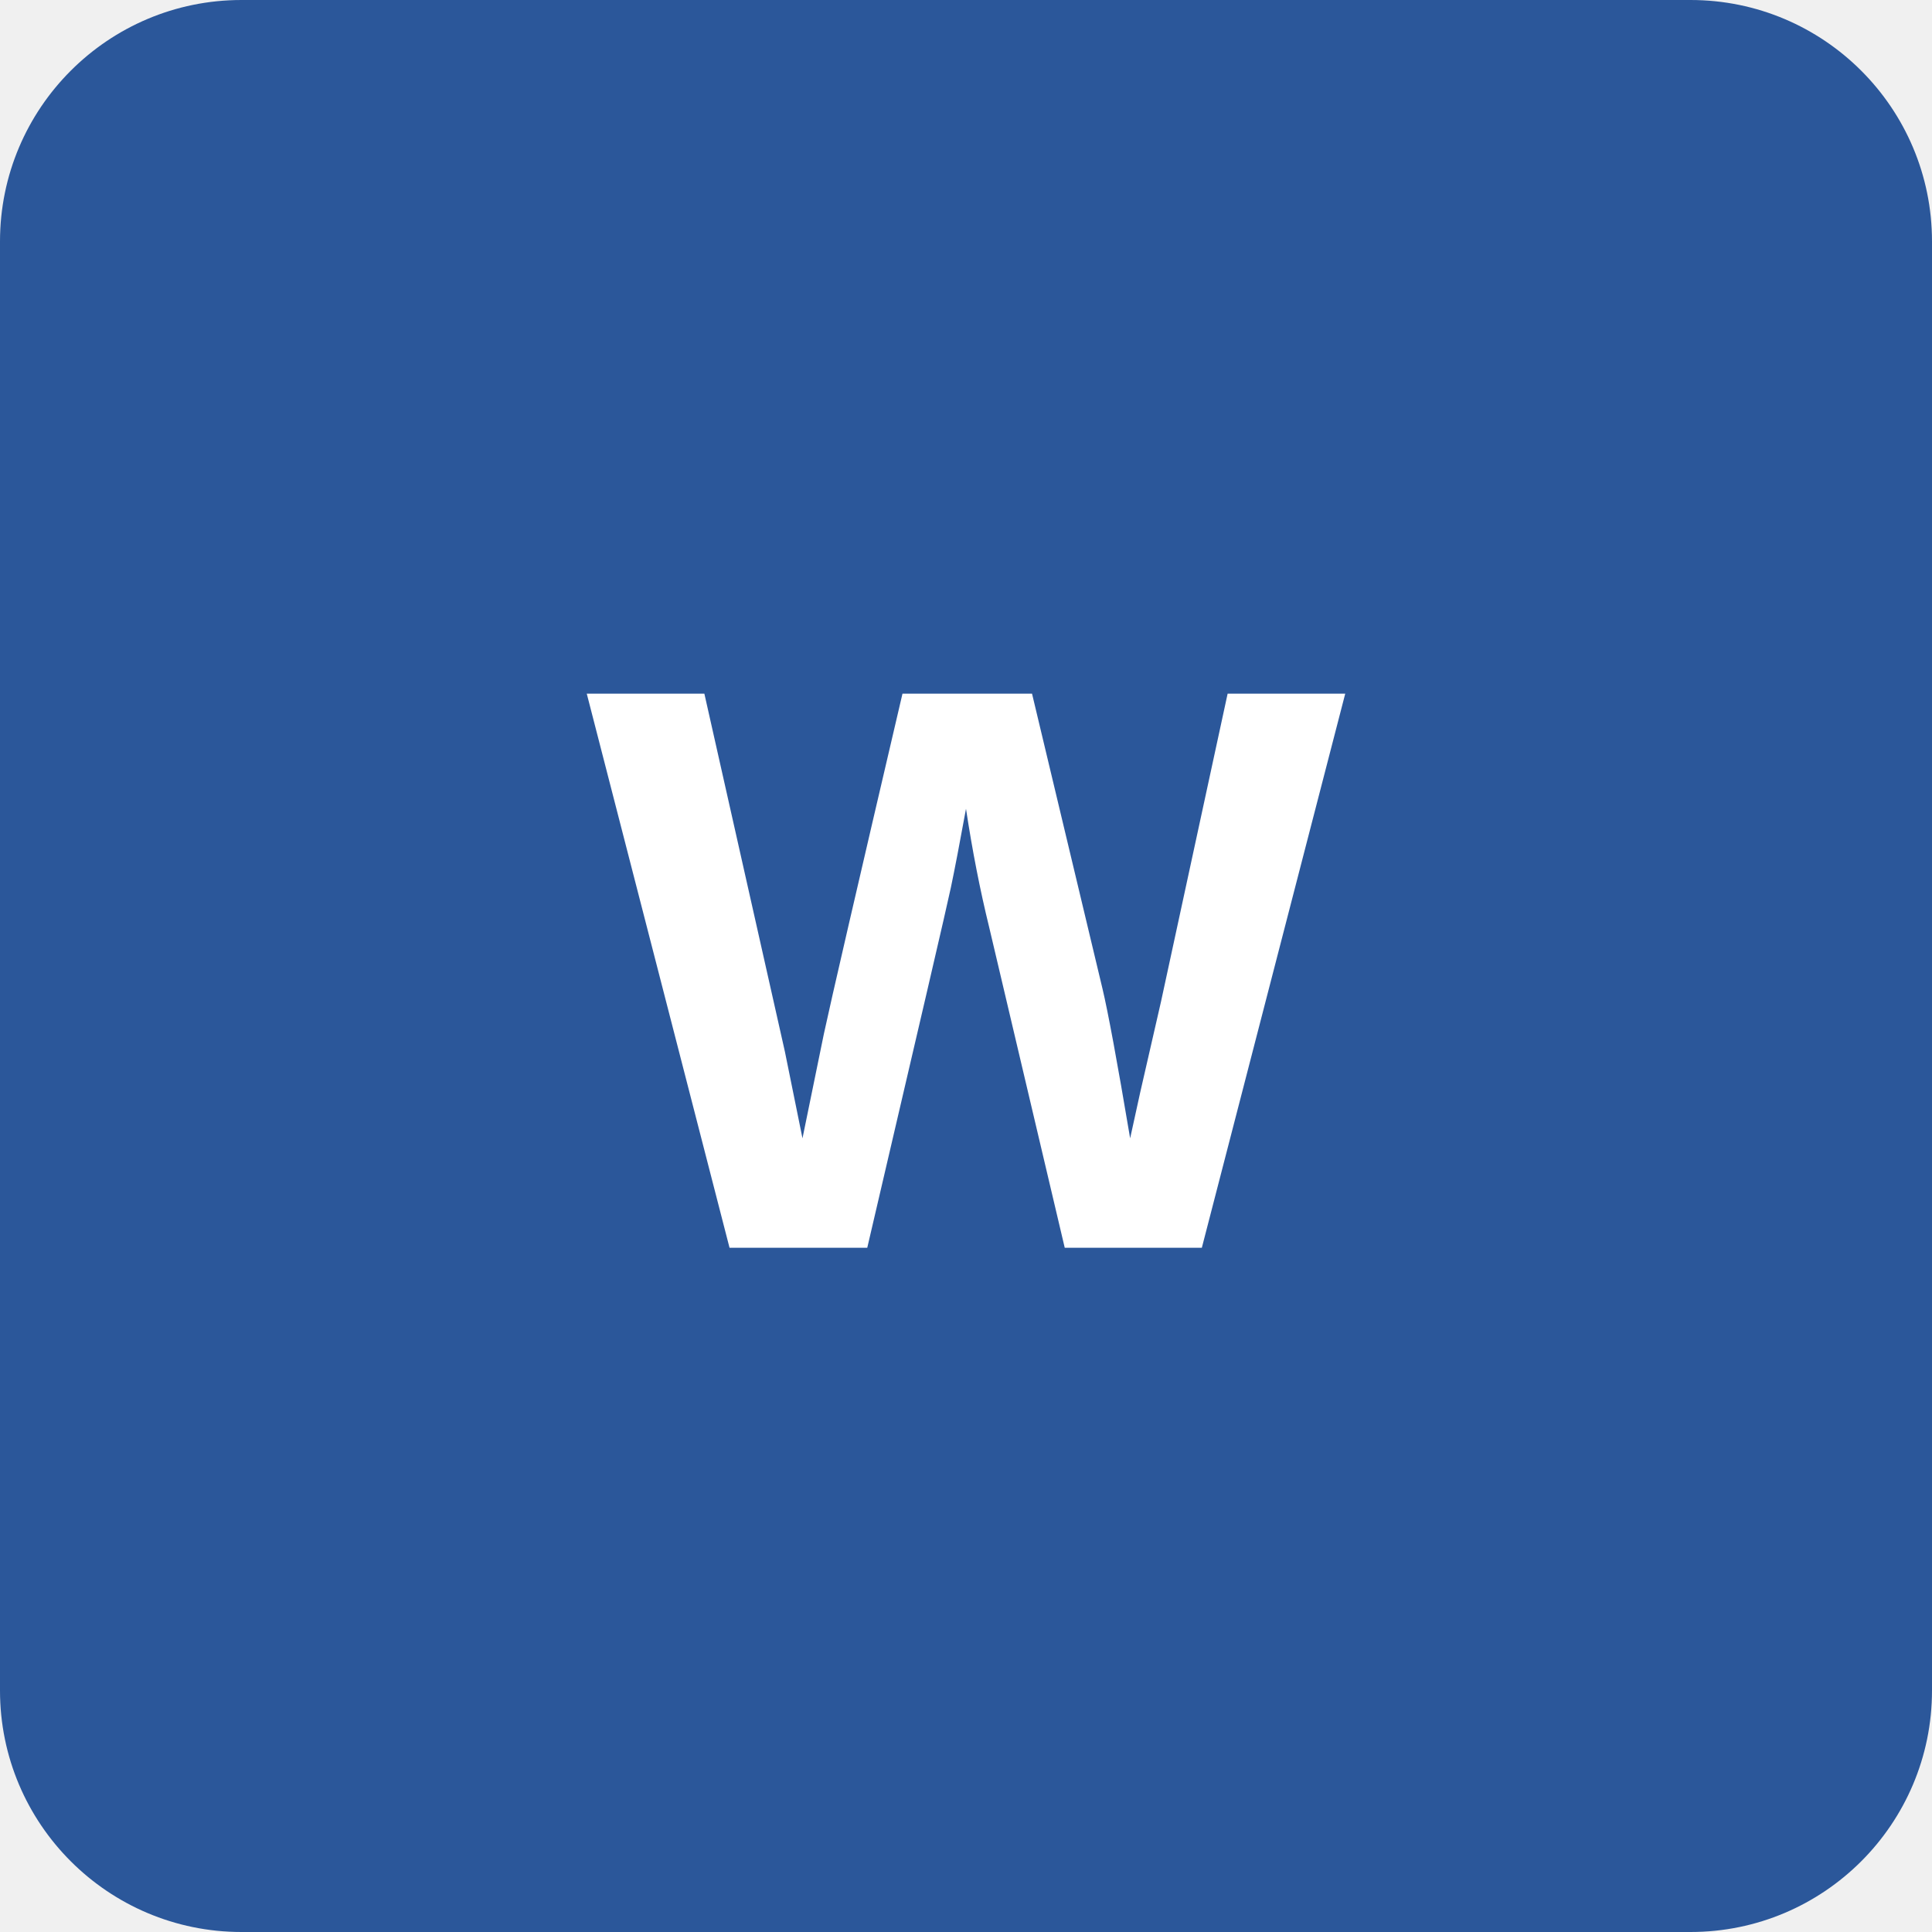
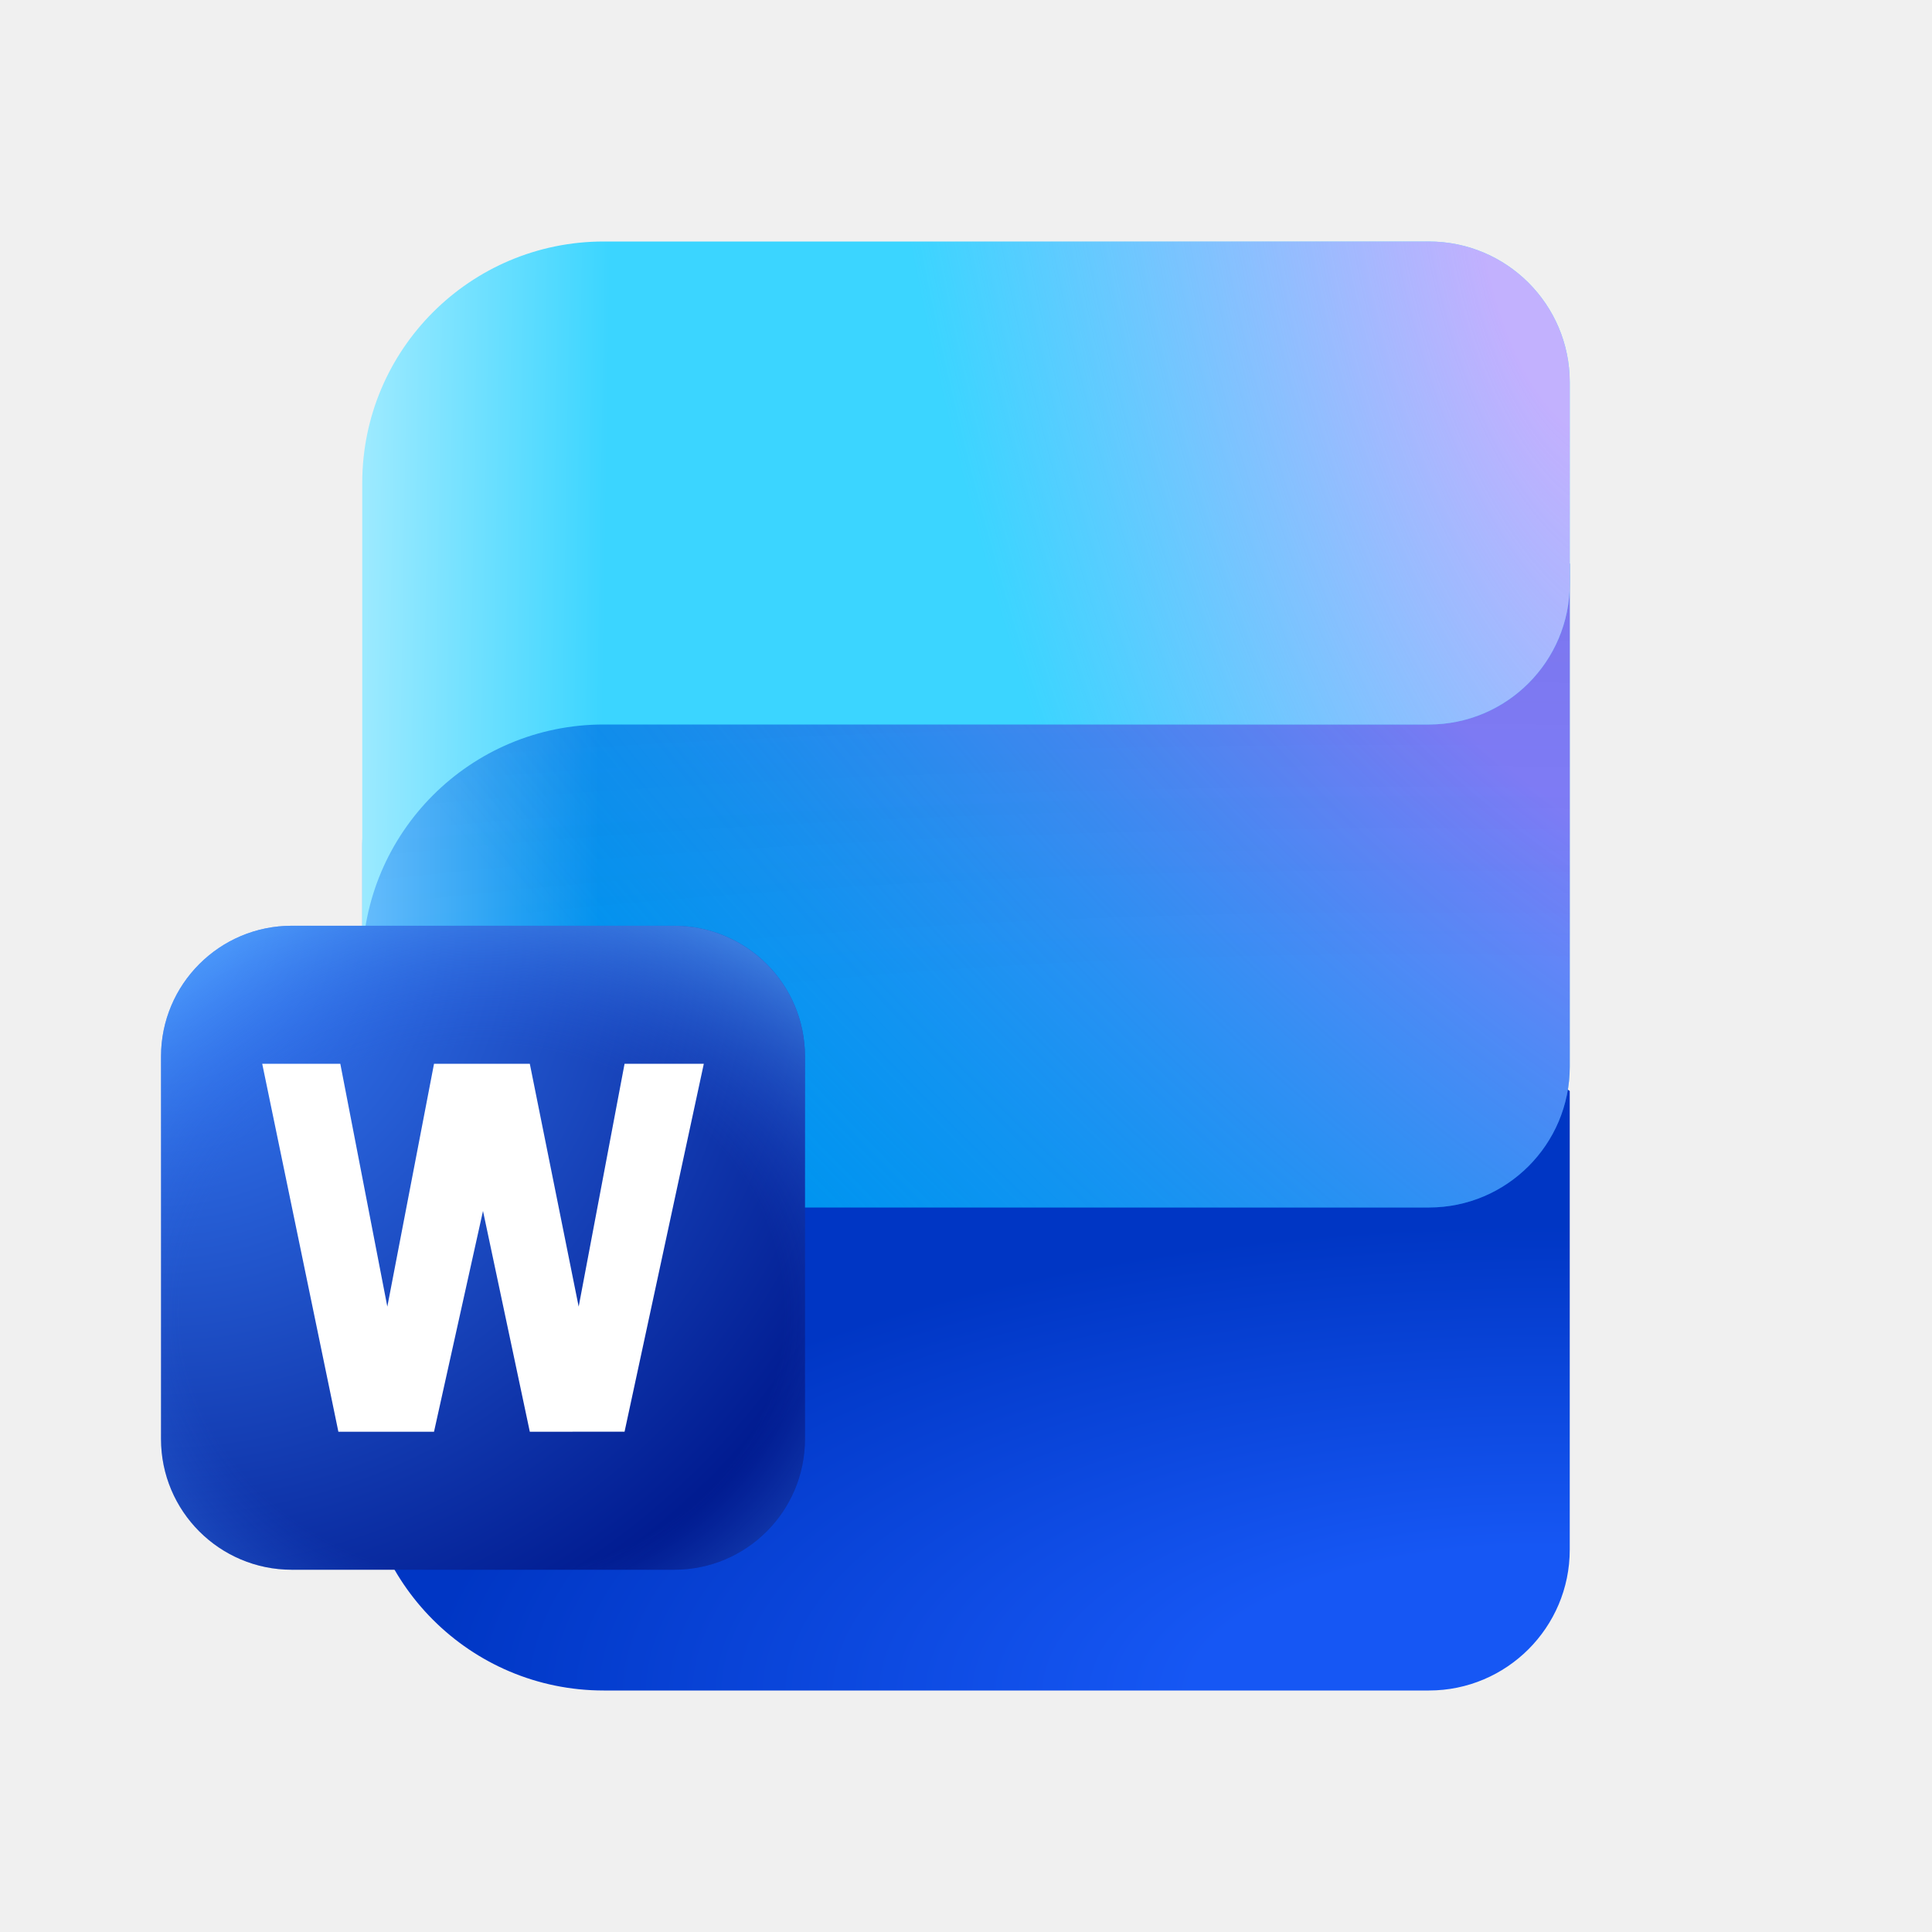
- <svg xmlns="http://www.w3.org/2000/svg" viewBox="0 0 48 48">
-   <rect width="48" height="48" rx="6" fill="#2B579A" />
-   <text x="24" y="31" font-family="Arial, sans-serif" font-size="20" font-weight="800" fill="#fff" text-anchor="middle">W</text>
+ <svg xmlns="http://www.w3.org/2000/svg" width="48" height="48" viewBox="0 0 48 48" fill="none">
+   <path d="M9 33.09L23 16L39 27.105V38.5C39 40.433 37.433 42 35.5 42H15C11.686 42 9 39.314 9 36V33.09Z" fill="url(#paint0_radial_76780_14546)" />
+   <path d="M9 21.038C9 18.553 11.015 16.538 13.5 16.538H33.889L39 14V26.5C39 28.433 37.433 30 35.5 30H15C11.686 30 9 32.686 9 36V21.038Z" fill="url(#paint1_linear_76780_14546)" />
+   <path d="M9 21.038C9 18.553 11.015 16.538 13.5 16.538H33.889L39 14V26.5C39 28.433 37.433 30 35.5 30H15C11.686 30 9 32.686 9 36V21.038Z" fill="url(#paint2_radial_76780_14546)" fill-opacity="0.6" />
+   <path d="M9 21.038C9 18.553 11.015 16.538 13.5 16.538H33.889L39 14V26.5C39 28.433 37.433 30 35.5 30H15C11.686 30 9 32.686 9 36V21.038Z" fill="url(#paint3_radial_76780_14546)" fill-opacity="0.1" />
+   <path d="M9 12C9 8.686 11.686 6 15 6H35.5C37.433 6 39 7.567 39 9.5V14.5C39 16.433 37.433 18 35.5 18H15C11.686 18 9 20.686 9 24V12Z" fill="url(#paint4_linear_76780_14546)" />
+   <path d="M9 12C9 8.686 11.686 6 15 6H35.5C37.433 6 39 7.567 39 9.5V14.5C39 16.433 37.433 18 35.5 18H15C11.686 18 9 20.686 9 24V12Z" fill="url(#paint5_radial_76780_14546)" fill-opacity="0.8" />
+   <rect x="4" y="23" width="16" height="16" rx="3.25" fill="url(#paint6_radial_76780_14546)" />
+   <rect x="4" y="23" width="16" height="16" rx="3.25" fill="url(#paint7_radial_76780_14546)" fill-opacity="0.65" />
+   <path d="M17.486 26.429L15.517 35.57L13.163 35.571L12 30.086L10.783 35.571H8.407L6.515 26.43H8.455L9.623 32.463L10.783 26.43H13.163L14.377 32.463L15.517 26.43L17.486 26.429Z" fill="white" />
+   <defs>
+     <radialGradient id="paint0_radial_76780_14546" cx="0" cy="0" r="1" gradientUnits="userSpaceOnUse" gradientTransform="translate(38.1254 41.9993) scale(47.5733 20.1494)">
+       <stop offset="0.18" stop-color="#1657F4" />
+       <stop offset="0.575" stop-color="#0036C4" />
+     </radialGradient>
+     <linearGradient id="paint1_linear_76780_14546" x1="9" y1="25" x2="31.975" y2="25" gradientUnits="userSpaceOnUse">
+       <stop stop-color="#66C0FF" />
+       <stop offset="0.256" stop-color="#0094F0" />
+     </linearGradient>
+     <radialGradient id="paint2_radial_76780_14546" cx="0" cy="0" r="1" gradientUnits="userSpaceOnUse" gradientTransform="translate(39 14.7158) rotate(133.546) scale(29.3648 72.3194)">
+       <stop offset="0.14" stop-color="#D471FF" />
+       <stop offset="0.831" stop-color="#509DF5" stop-opacity="0" />
+     </radialGradient>
+     <radialGradient id="paint3_radial_76780_14546" cx="0" cy="0" r="1" gradientUnits="userSpaceOnUse" gradientTransform="translate(34.6111 29.2308) rotate(90) scale(18.6154 101.647)">
+       <stop offset="0.283" stop-color="#4F006F" stop-opacity="0" />
+       <stop offset="1" stop-color="#4F006F" />
+     </radialGradient>
+     <linearGradient id="paint4_linear_76780_14546" x1="9" y1="15" x2="38.992" y2="15.495" gradientUnits="userSpaceOnUse">
+       <stop stop-color="#9DEAFF" />
+       <stop offset="0.201" stop-color="#3BD5FF" />
+     </linearGradient>
+     <radialGradient id="paint5_radial_76780_14546" cx="0" cy="0" r="1" gradientUnits="userSpaceOnUse" gradientTransform="translate(39 6.58563) rotate(166.855) scale(29.4949 70.6435)">
+       <stop offset="0.061" stop-color="#E4A7FE" />
+       <stop offset="0.539" stop-color="#E4A7FE" stop-opacity="0" />
+     </radialGradient>
+     <radialGradient id="paint6_radial_76780_14546" cx="0" cy="0" r="1" gradientUnits="userSpaceOnUse" gradientTransform="translate(4 23) rotate(45) scale(22.6274)">
+       <stop offset="0.081" stop-color="#367AF2" />
+       <stop offset="0.872" stop-color="#001A8F" />
+     </radialGradient>
+     <radialGradient id="paint7_radial_76780_14546" cx="0" cy="0" r="1" gradientUnits="userSpaceOnUse" gradientTransform="translate(12 32.6) rotate(90) scale(11.2 12.765)">
+       <stop offset="0.587" stop-color="#2763E5" stop-opacity="0" />
+       <stop offset="0.974" stop-color="#58AAFE" />
+     </radialGradient>
+   </defs>
</svg>
